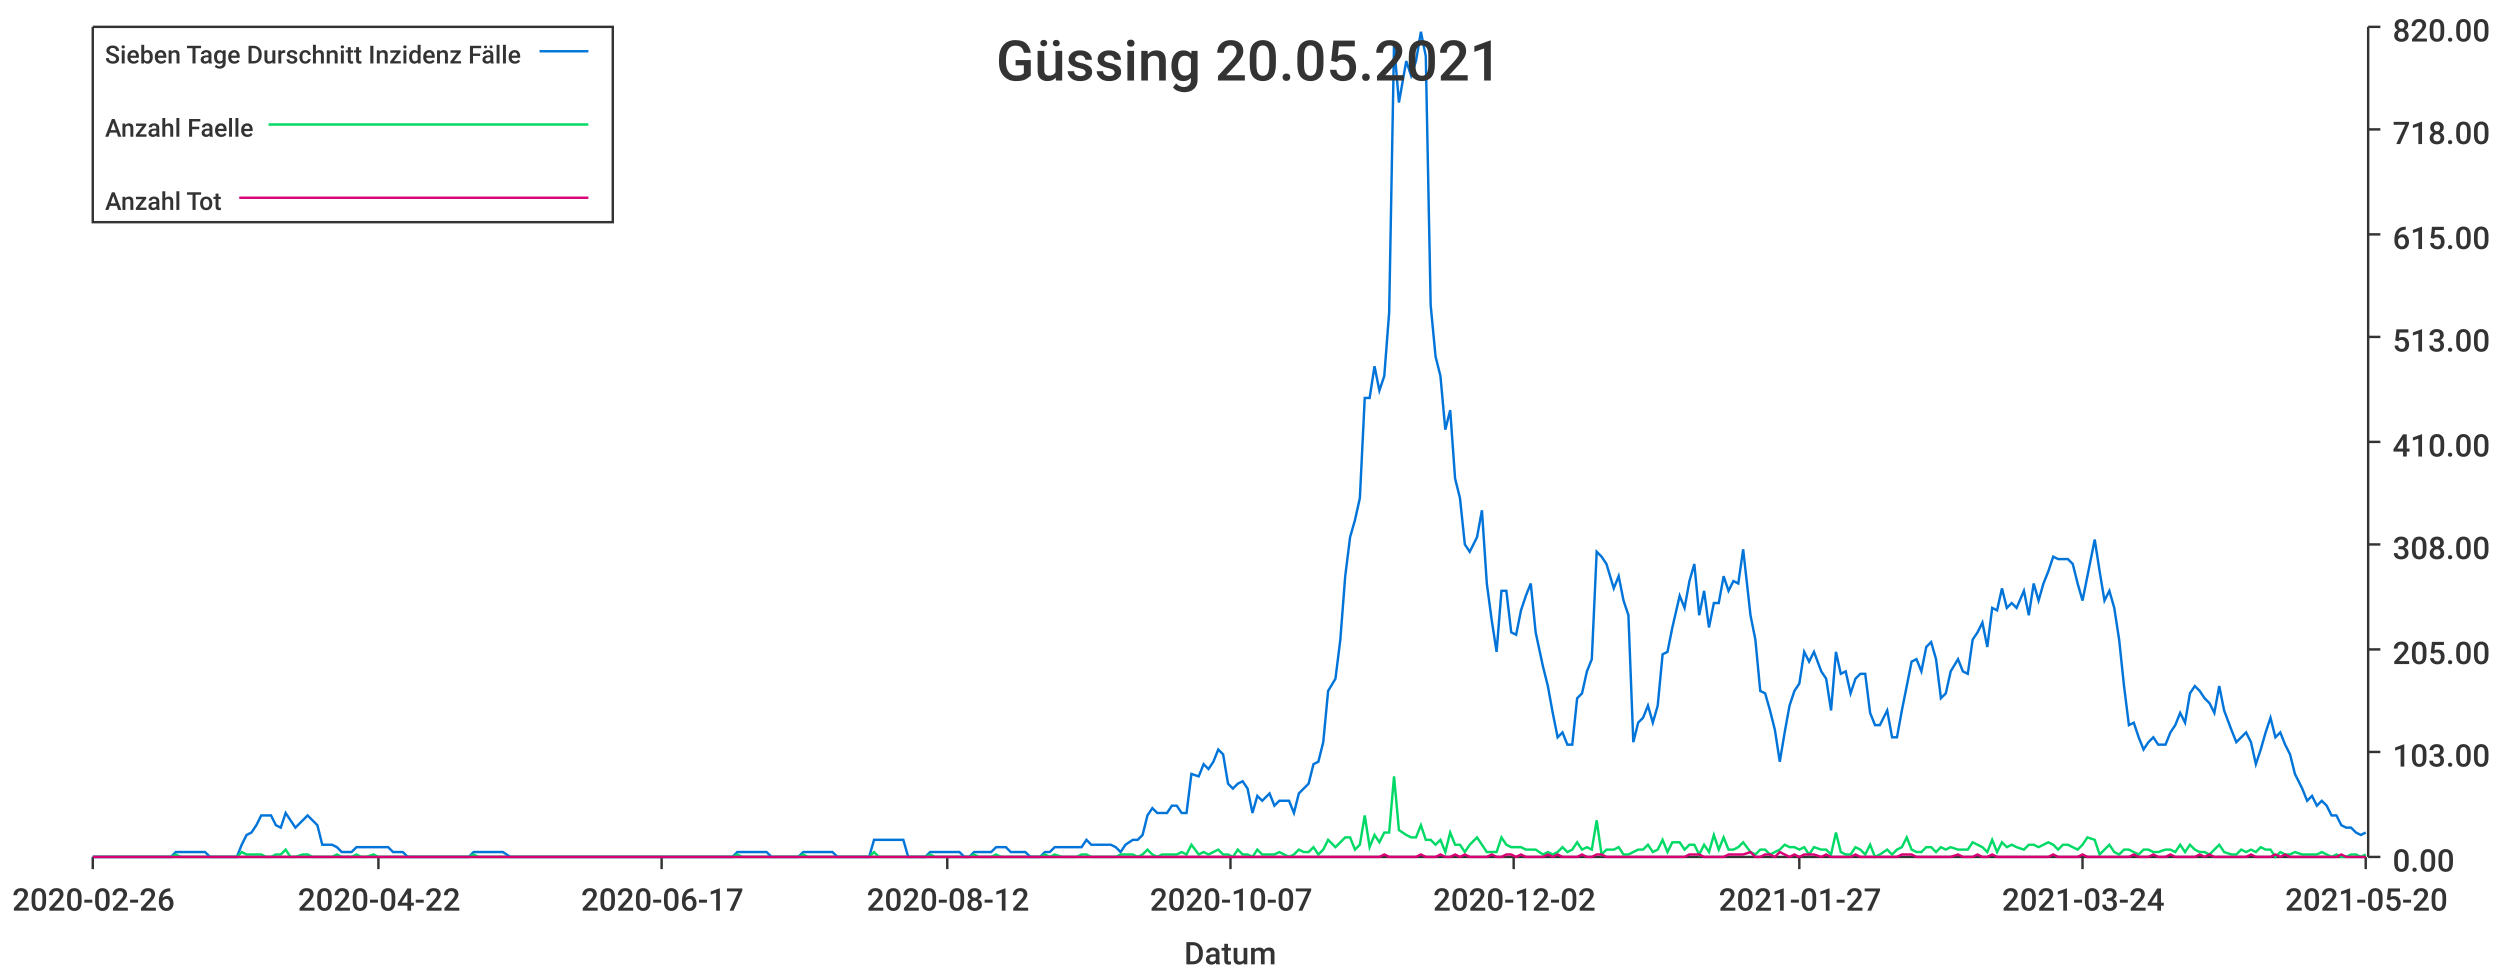
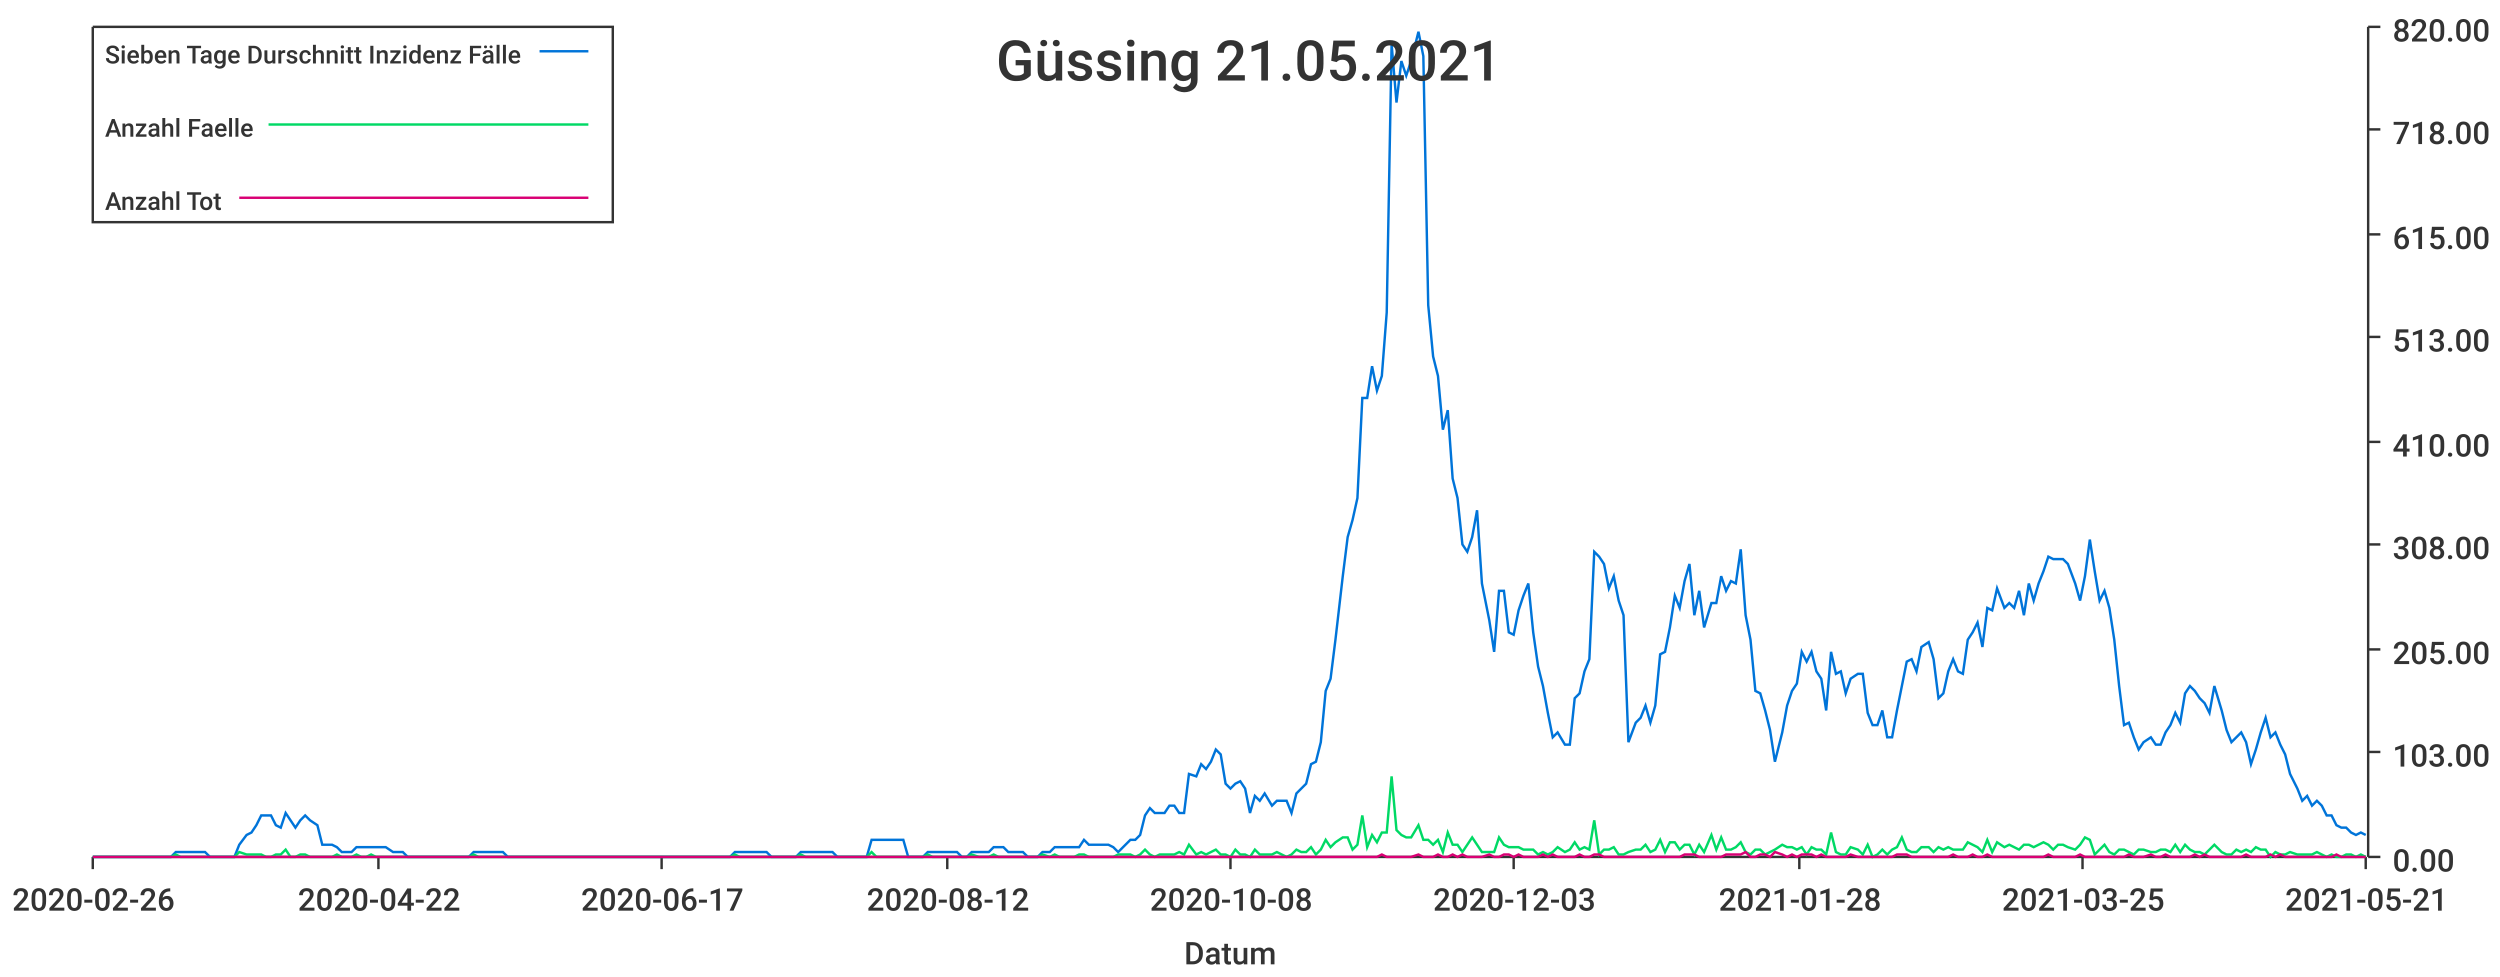
<svg xmlns="http://www.w3.org/2000/svg" width="1024" height="400">\n<path d="M 0 0 L 1024 0 L 1024 400 L 0 400 L 0 0" style="stroke-width:0;stroke:rgba(255,255,255,1.0);fill:rgba(255,255,255,1.0)" />
  <path d="M 38 11 L 969 11 L 969 351 L 38 351 L 38 11" style="stroke-width:0;stroke:rgba(255,255,255,1.0);fill:rgba(255,255,255,1.0)" />
  <path d="M 38 351 L 969 351" style="stroke-width:1;stroke:rgba(51,51,51,1.0);fill:none" />
  <path d="M 38 351 L 38 356" style="stroke-width:1;stroke:rgba(51,51,51,1.0);fill:none" />
  <text x="5" y="373" style="stroke-width:0;stroke:none;fill:rgba(51,51,51,1.0);font-size:12.8px;font-family:'Roboto Medium',sans-serif">2020-02-26</text>
  <path d="M 155 351 L 155 356" style="stroke-width:1;stroke:rgba(51,51,51,1.0);fill:none" />
  <text x="122" y="373" style="stroke-width:0;stroke:none;fill:rgba(51,51,51,1.0);font-size:12.8px;font-family:'Roboto Medium',sans-serif">2020-04-22</text>
  <path d="M 271 351 L 271 356" style="stroke-width:1;stroke:rgba(51,51,51,1.0);fill:none" />
  <text x="238" y="373" style="stroke-width:0;stroke:none;fill:rgba(51,51,51,1.0);font-size:12.8px;font-family:'Roboto Medium',sans-serif">2020-06-17</text>
  <path d="M 388 351 L 388 356" style="stroke-width:1;stroke:rgba(51,51,51,1.0);fill:none" />
  <text x="355" y="373" style="stroke-width:0;stroke:none;fill:rgba(51,51,51,1.0);font-size:12.8px;font-family:'Roboto Medium',sans-serif">2020-08-12</text>
  <path d="M 504 351 L 504 356" style="stroke-width:1;stroke:rgba(51,51,51,1.0);fill:none" />
-   <text x="471" y="373" style="stroke-width:0;stroke:none;fill:rgba(51,51,51,1.0);font-size:12.8px;font-family:'Roboto Medium',sans-serif">2020-10-07</text>
+   <text x="471" y="373" style="stroke-width:0;stroke:none;fill:rgba(51,51,51,1.0);font-size:12.8px;font-family:'Roboto Medium',sans-serif">2020-10-08</text>
  <path d="M 620 351 L 620 356" style="stroke-width:1;stroke:rgba(51,51,51,1.0);fill:none" />
-   <text x="587" y="373" style="stroke-width:0;stroke:none;fill:rgba(51,51,51,1.0);font-size:12.8px;font-family:'Roboto Medium',sans-serif">2020-12-02</text>
+   <text x="587" y="373" style="stroke-width:0;stroke:none;fill:rgba(51,51,51,1.0);font-size:12.8px;font-family:'Roboto Medium',sans-serif">2020-12-03</text>
  <path d="M 737 351 L 737 356" style="stroke-width:1;stroke:rgba(51,51,51,1.0);fill:none" />
-   <text x="704" y="373" style="stroke-width:0;stroke:none;fill:rgba(51,51,51,1.0);font-size:12.8px;font-family:'Roboto Medium',sans-serif">2021-01-27</text>
+   <text x="704" y="373" style="stroke-width:0;stroke:none;fill:rgba(51,51,51,1.0);font-size:12.8px;font-family:'Roboto Medium',sans-serif">2021-01-28</text>
  <path d="M 853 351 L 853 356" style="stroke-width:1;stroke:rgba(51,51,51,1.0);fill:none" />
-   <text x="820" y="373" style="stroke-width:0;stroke:none;fill:rgba(51,51,51,1.0);font-size:12.8px;font-family:'Roboto Medium',sans-serif">2021-03-24</text>
+   <text x="820" y="373" style="stroke-width:0;stroke:none;fill:rgba(51,51,51,1.0);font-size:12.8px;font-family:'Roboto Medium',sans-serif">2021-03-25</text>
  <path d="M 969 351 L 969 356" style="stroke-width:1;stroke:rgba(51,51,51,1.0);fill:none" />
-   <text x="936" y="373" style="stroke-width:0;stroke:none;fill:rgba(51,51,51,1.0);font-size:12.8px;font-family:'Roboto Medium',sans-serif">2021-05-20</text>
+   <text x="936" y="373" style="stroke-width:0;stroke:none;fill:rgba(51,51,51,1.0);font-size:12.8px;font-family:'Roboto Medium',sans-serif">2021-05-21</text>
  <text x="485" y="395" style="stroke-width:0;stroke:none;fill:rgba(51,51,51,1.0);font-size:12.8px;font-family:'Roboto Medium',sans-serif">Datum</text>
  <path d="M 970 351 L 970 11" style="stroke-width:1;stroke:rgba(51,51,51,1.0);fill:none" />
  <path d="M 970 351 L 975 351" style="stroke-width:1;stroke:rgba(51,51,51,1.0);fill:none" />
  <text x="980" y="357" style="stroke-width:0;stroke:none;fill:rgba(51,51,51,1.0);font-size:12.8px;font-family:'Roboto Medium',sans-serif">0.00</text>
  <path d="M 970 308 L 975 308" style="stroke-width:1;stroke:rgba(51,51,51,1.0);fill:none" />
  <text x="980" y="314" style="stroke-width:0;stroke:none;fill:rgba(51,51,51,1.0);font-size:12.8px;font-family:'Roboto Medium',sans-serif">103.00</text>
  <path d="M 970 266 L 975 266" style="stroke-width:1;stroke:rgba(51,51,51,1.0);fill:none" />
  <text x="980" y="272" style="stroke-width:0;stroke:none;fill:rgba(51,51,51,1.0);font-size:12.8px;font-family:'Roboto Medium',sans-serif">205.00</text>
  <path d="M 970 223 L 975 223" style="stroke-width:1;stroke:rgba(51,51,51,1.0);fill:none" />
  <text x="980" y="229" style="stroke-width:0;stroke:none;fill:rgba(51,51,51,1.0);font-size:12.8px;font-family:'Roboto Medium',sans-serif">308.00</text>
  <path d="M 970 181 L 975 181" style="stroke-width:1;stroke:rgba(51,51,51,1.0);fill:none" />
  <text x="980" y="187" style="stroke-width:0;stroke:none;fill:rgba(51,51,51,1.0);font-size:12.8px;font-family:'Roboto Medium',sans-serif">410.00</text>
  <path d="M 970 138 L 975 138" style="stroke-width:1;stroke:rgba(51,51,51,1.0);fill:none" />
  <text x="980" y="144" style="stroke-width:0;stroke:none;fill:rgba(51,51,51,1.0);font-size:12.8px;font-family:'Roboto Medium',sans-serif">513.00</text>
  <path d="M 970 96 L 975 96" style="stroke-width:1;stroke:rgba(51,51,51,1.0);fill:none" />
  <text x="980" y="102" style="stroke-width:0;stroke:none;fill:rgba(51,51,51,1.0);font-size:12.8px;font-family:'Roboto Medium',sans-serif">615.00</text>
  <path d="M 970 53 L 975 53" style="stroke-width:1;stroke:rgba(51,51,51,1.0);fill:none" />
  <text x="980" y="59" style="stroke-width:0;stroke:none;fill:rgba(51,51,51,1.0);font-size:12.8px;font-family:'Roboto Medium',sans-serif">718.00</text>
  <path d="M 970 11 L 975 11" style="stroke-width:1;stroke:rgba(51,51,51,1.0);fill:none" />
  <text x="980" y="17" style="stroke-width:0;stroke:none;fill:rgba(51,51,51,1.0);font-size:12.8px;font-family:'Roboto Medium',sans-serif">820.00</text>
-   <path d="M 38 351 L 41 351 L 43 351 L 45 351 L 47 351 L 49 351 L 51 351 L 53 351 L 55 351 L 57 351 L 59 351 L 61 351 L 63 351 L 65 351 L 68 351 L 70 351 L 72 349 L 74 349 L 76 349 L 78 349 L 80 349 L 82 349 L 84 349 L 86 351 L 88 351 L 90 351 L 92 351 L 94 351 L 97 351 L 99 346 L 101 342 L 103 341 L 105 338 L 107 334 L 109 334 L 111 334 L 113 338 L 115 339 L 117 333 L 119 336 L 121 339 L 124 336 L 126 334 L 128 336 L 130 338 L 132 346 L 134 346 L 136 346 L 138 347 L 140 349 L 142 349 L 144 349 L 146 347 L 148 347 L 150 347 L 153 347 L 155 347 L 157 347 L 159 347 L 161 349 L 163 349 L 165 349 L 167 351 L 169 351 L 171 351 L 173 351 L 175 351 L 177 351 L 179 351 L 182 351 L 184 351 L 186 351 L 188 351 L 190 351 L 192 351 L 194 349 L 196 349 L 198 349 L 200 349 L 202 349 L 204 349 L 206 349 L 209 351 L 211 351 L 213 351 L 215 351 L 217 351 L 219 351 L 221 351 L 223 351 L 225 351 L 227 351 L 229 351 L 231 351 L 233 351 L 235 351 L 238 351 L 240 351 L 242 351 L 244 351 L 246 351 L 248 351 L 250 351 L 252 351 L 254 351 L 256 351 L 258 351 L 260 351 L 262 351 L 265 351 L 267 351 L 269 351 L 271 351 L 273 351 L 275 351 L 277 351 L 279 351 L 281 351 L 283 351 L 285 351 L 287 351 L 289 351 L 291 351 L 294 351 L 296 351 L 298 351 L 300 351 L 302 349 L 304 349 L 306 349 L 308 349 L 310 349 L 312 349 L 314 349 L 316 351 L 318 351 L 320 351 L 323 351 L 325 351 L 327 351 L 329 349 L 331 349 L 333 349 L 335 349 L 337 349 L 339 349 L 341 349 L 343 351 L 345 351 L 347 351 L 350 351 L 352 351 L 354 351 L 356 351 L 358 344 L 360 344 L 362 344 L 364 344 L 366 344 L 368 344 L 370 344 L 372 351 L 374 351 L 376 351 L 379 351 L 381 349 L 383 349 L 385 349 L 387 349 L 389 349 L 391 349 L 393 349 L 395 351 L 397 351 L 399 349 L 401 349 L 403 349 L 406 349 L 408 347 L 410 347 L 412 347 L 414 349 L 416 349 L 418 349 L 420 349 L 422 351 L 424 351 L 426 351 L 428 349 L 430 349 L 432 347 L 435 347 L 437 347 L 439 347 L 441 347 L 443 347 L 445 344 L 447 346 L 449 346 L 451 346 L 453 346 L 455 346 L 457 347 L 459 349 L 461 346 L 464 344 L 466 344 L 468 342 L 470 334 L 472 331 L 474 333 L 476 333 L 478 333 L 480 330 L 482 330 L 484 333 L 486 333 L 488 317 L 491 318 L 493 313 L 495 315 L 497 312 L 499 307 L 501 309 L 503 321 L 505 323 L 507 321 L 509 320 L 511 323 L 513 333 L 515 326 L 517 328 L 520 325 L 522 330 L 524 328 L 526 328 L 528 328 L 530 333 L 532 325 L 534 323 L 536 321 L 538 313 L 540 312 L 542 304 L 544 283 L 547 278 L 549 262 L 551 236 L 553 220 L 555 213 L 557 204 L 559 163 L 561 163 L 563 150 L 565 160 L 567 154 L 569 128 L 571 18 L 573 42 L 576 25 L 578 31 L 580 25 L 582 13 L 584 23 L 586 125 L 588 146 L 590 154 L 592 176 L 594 168 L 596 196 L 598 204 L 600 223 L 602 226 L 605 220 L 607 209 L 609 239 L 611 254 L 613 267 L 615 242 L 617 242 L 619 259 L 621 260 L 623 250 L 625 244 L 627 239 L 629 259 L 632 273 L 634 281 L 636 292 L 638 302 L 640 300 L 642 305 L 644 305 L 646 286 L 648 284 L 650 275 L 652 270 L 654 226 L 656 228 L 658 231 L 661 241 L 663 236 L 665 246 L 667 252 L 669 304 L 671 296 L 673 294 L 675 289 L 677 296 L 679 289 L 681 268 L 683 267 L 685 257 L 688 244 L 690 249 L 692 238 L 694 231 L 696 252 L 698 242 L 700 257 L 702 247 L 704 247 L 706 236 L 708 242 L 710 238 L 712 239 L 714 225 L 717 252 L 719 262 L 721 283 L 723 284 L 725 291 L 727 299 L 729 312 L 731 300 L 733 289 L 735 283 L 737 280 L 739 267 L 741 271 L 743 267 L 746 275 L 748 278 L 750 291 L 752 267 L 754 276 L 756 275 L 758 284 L 760 278 L 762 276 L 764 276 L 766 292 L 768 297 L 770 297 L 773 291 L 775 302 L 777 302 L 779 291 L 781 281 L 783 271 L 785 270 L 787 275 L 789 265 L 791 263 L 793 270 L 795 286 L 797 284 L 799 275 L 802 270 L 804 275 L 806 276 L 808 262 L 810 259 L 812 255 L 814 265 L 816 249 L 818 250 L 820 241 L 822 249 L 824 247 L 826 249 L 829 242 L 831 252 L 833 239 L 835 246 L 837 239 L 839 234 L 841 228 L 843 229 L 845 229 L 847 229 L 849 231 L 851 239 L 853 246 L 855 236 L 858 221 L 860 234 L 862 246 L 864 242 L 866 249 L 868 262 L 870 281 L 872 297 L 874 296 L 876 302 L 878 307 L 880 304 L 882 302 L 884 305 L 887 305 L 889 300 L 891 297 L 893 292 L 895 296 L 897 284 L 899 281 L 901 283 L 903 286 L 905 288 L 907 292 L 909 281 L 911 291 L 914 299 L 916 304 L 918 302 L 920 300 L 922 304 L 924 313 L 926 307 L 928 300 L 930 294 L 932 302 L 934 300 L 936 305 L 938 309 L 940 317 L 943 323 L 945 328 L 947 326 L 949 330 L 951 328 L 953 330 L 955 334 L 957 334 L 959 338 L 961 339 L 963 339 L 965 341 L 967 342 L 969 341" style="stroke-width:1;stroke:rgba(0,116,217,1.0);fill:none" />
-   <path d="M 38 351 L 41 351 L 43 351 L 45 351 L 47 351 L 49 351 L 51 351 L 53 351 L 55 351 L 57 351 L 59 351 L 61 351 L 63 351 L 65 351 L 68 351 L 70 351 L 72 350 L 74 351 L 76 351 L 78 351 L 80 351 L 82 351 L 84 351 L 86 351 L 88 351 L 90 351 L 92 351 L 94 351 L 97 351 L 99 349 L 101 350 L 103 350 L 105 350 L 107 350 L 109 351 L 111 351 L 113 350 L 115 350 L 117 348 L 119 351 L 121 351 L 124 350 L 126 350 L 128 351 L 130 351 L 132 351 L 134 351 L 136 351 L 138 350 L 140 351 L 142 351 L 144 351 L 146 350 L 148 351 L 150 351 L 153 350 L 155 351 L 157 351 L 159 351 L 161 351 L 163 351 L 165 351 L 167 351 L 169 351 L 171 351 L 173 351 L 175 351 L 177 351 L 179 351 L 182 351 L 184 351 L 186 351 L 188 351 L 190 351 L 192 351 L 194 350 L 196 351 L 198 351 L 200 351 L 202 351 L 204 351 L 206 351 L 209 351 L 211 351 L 213 351 L 215 351 L 217 351 L 219 351 L 221 351 L 223 351 L 225 351 L 227 351 L 229 351 L 231 351 L 233 351 L 235 351 L 238 351 L 240 351 L 242 351 L 244 351 L 246 351 L 248 351 L 250 351 L 252 351 L 254 351 L 256 351 L 258 351 L 260 351 L 262 351 L 265 351 L 267 351 L 269 351 L 271 351 L 273 351 L 275 351 L 277 351 L 279 351 L 281 351 L 283 351 L 285 351 L 287 351 L 289 351 L 291 351 L 294 351 L 296 351 L 298 351 L 300 351 L 302 350 L 304 351 L 306 351 L 308 351 L 310 351 L 312 351 L 314 351 L 316 351 L 318 351 L 320 351 L 323 351 L 325 351 L 327 351 L 329 350 L 331 351 L 333 351 L 335 351 L 337 351 L 339 351 L 341 351 L 343 351 L 345 351 L 347 351 L 350 351 L 352 351 L 354 351 L 356 351 L 358 349 L 360 351 L 362 351 L 364 351 L 366 351 L 368 351 L 370 351 L 372 351 L 374 351 L 376 351 L 379 351 L 381 350 L 383 351 L 385 351 L 387 351 L 389 351 L 391 351 L 393 351 L 395 351 L 397 351 L 399 350 L 401 351 L 403 351 L 406 351 L 408 350 L 410 351 L 412 351 L 414 351 L 416 351 L 418 351 L 420 351 L 422 351 L 424 351 L 426 351 L 428 350 L 430 351 L 432 350 L 435 351 L 437 351 L 439 351 L 441 351 L 443 350 L 445 350 L 447 351 L 449 351 L 451 351 L 453 351 L 455 351 L 457 351 L 459 350 L 461 350 L 464 350 L 466 351 L 468 350 L 470 348 L 472 350 L 474 351 L 476 350 L 478 350 L 480 350 L 482 350 L 484 349 L 486 350 L 488 346 L 491 350 L 493 349 L 495 350 L 497 349 L 499 348 L 501 350 L 503 350 L 505 351 L 507 348 L 509 350 L 511 350 L 513 351 L 515 348 L 517 350 L 520 350 L 522 350 L 524 349 L 526 350 L 528 351 L 530 350 L 532 348 L 534 349 L 536 349 L 538 347 L 540 350 L 542 348 L 544 344 L 547 347 L 549 345 L 551 343 L 553 343 L 555 348 L 557 346 L 559 334 L 561 347 L 563 342 L 565 345 L 567 341 L 569 341 L 571 318 L 573 340 L 576 342 L 578 343 L 580 343 L 582 338 L 584 344 L 586 344 L 588 346 L 590 344 L 592 349 L 594 341 L 596 346 L 598 346 L 600 349 L 602 346 L 605 343 L 607 346 L 609 349 L 611 349 L 613 349 L 615 343 L 617 346 L 619 347 L 621 347 L 623 347 L 625 348 L 627 348 L 629 348 L 632 350 L 634 349 L 636 350 L 638 349 L 640 347 L 642 349 L 644 348 L 646 345 L 648 348 L 650 347 L 652 348 L 654 336 L 656 350 L 658 348 L 661 348 L 663 347 L 665 350 L 667 350 L 669 349 L 671 348 L 673 348 L 675 346 L 677 349 L 679 348 L 681 344 L 683 349 L 685 345 L 688 345 L 690 348 L 692 346 L 694 346 L 696 350 L 698 346 L 700 349 L 702 342 L 704 348 L 706 343 L 708 348 L 710 348 L 712 347 L 714 345 L 717 349 L 719 350 L 721 348 L 723 348 L 725 350 L 727 349 L 729 348 L 731 346 L 733 347 L 735 347 L 737 348 L 739 347 L 741 350 L 743 347 L 746 348 L 748 348 L 750 350 L 752 341 L 754 349 L 756 350 L 758 350 L 760 347 L 762 348 L 764 350 L 766 346 L 768 351 L 770 350 L 773 348 L 775 350 L 777 348 L 779 347 L 781 343 L 783 348 L 785 349 L 787 349 L 789 347 L 791 347 L 793 349 L 795 347 L 797 348 L 799 347 L 802 348 L 804 348 L 806 348 L 808 345 L 810 346 L 812 347 L 814 349 L 816 344 L 818 349 L 820 345 L 822 347 L 824 346 L 826 347 L 829 348 L 831 346 L 833 346 L 835 347 L 837 346 L 839 345 L 841 346 L 843 348 L 845 346 L 847 346 L 849 347 L 851 348 L 853 346 L 855 343 L 858 344 L 860 350 L 862 348 L 864 346 L 866 349 L 868 350 L 870 348 L 872 348 L 874 349 L 876 350 L 878 348 L 880 348 L 882 349 L 884 349 L 887 348 L 889 348 L 891 349 L 893 346 L 895 349 L 897 346 L 899 348 L 901 349 L 903 349 L 905 350 L 907 348 L 909 346 L 911 349 L 914 350 L 916 350 L 918 348 L 920 349 L 922 348 L 924 349 L 926 347 L 928 348 L 930 348 L 932 351 L 934 349 L 936 350 L 938 350 L 940 349 L 943 350 L 945 350 L 947 350 L 949 350 L 951 349 L 953 350 L 955 351 L 957 350 L 959 351 L 961 351 L 963 350 L 965 350 L 967 351 L 969 350" style="stroke-width:1;stroke:rgba(0,217,101,1.0);fill:none" />
-   <path d="M 38 351 L 41 351 L 43 351 L 45 351 L 47 351 L 49 351 L 51 351 L 53 351 L 55 351 L 57 351 L 59 351 L 61 351 L 63 351 L 65 351 L 68 351 L 70 351 L 72 351 L 74 351 L 76 351 L 78 351 L 80 351 L 82 351 L 84 351 L 86 351 L 88 351 L 90 351 L 92 351 L 94 351 L 97 351 L 99 351 L 101 351 L 103 351 L 105 351 L 107 351 L 109 351 L 111 351 L 113 351 L 115 351 L 117 351 L 119 351 L 121 351 L 124 351 L 126 351 L 128 351 L 130 351 L 132 351 L 134 351 L 136 351 L 138 351 L 140 351 L 142 351 L 144 351 L 146 351 L 148 351 L 150 351 L 153 351 L 155 351 L 157 351 L 159 351 L 161 351 L 163 351 L 165 351 L 167 351 L 169 351 L 171 351 L 173 351 L 175 351 L 177 351 L 179 351 L 182 351 L 184 351 L 186 351 L 188 351 L 190 351 L 192 351 L 194 351 L 196 351 L 198 351 L 200 351 L 202 351 L 204 351 L 206 351 L 209 351 L 211 351 L 213 351 L 215 351 L 217 351 L 219 351 L 221 351 L 223 351 L 225 351 L 227 351 L 229 351 L 231 351 L 233 351 L 235 351 L 238 351 L 240 351 L 242 351 L 244 351 L 246 351 L 248 351 L 250 351 L 252 351 L 254 351 L 256 351 L 258 351 L 260 351 L 262 351 L 265 351 L 267 351 L 269 351 L 271 351 L 273 351 L 275 351 L 277 351 L 279 351 L 281 351 L 283 351 L 285 351 L 287 351 L 289 351 L 291 351 L 294 351 L 296 351 L 298 351 L 300 351 L 302 351 L 304 351 L 306 351 L 308 351 L 310 351 L 312 351 L 314 351 L 316 351 L 318 351 L 320 351 L 323 351 L 325 351 L 327 351 L 329 351 L 331 351 L 333 351 L 335 351 L 337 351 L 339 351 L 341 351 L 343 351 L 345 351 L 347 351 L 350 351 L 352 351 L 354 351 L 356 351 L 358 351 L 360 351 L 362 351 L 364 351 L 366 351 L 368 351 L 370 351 L 372 351 L 374 351 L 376 351 L 379 351 L 381 351 L 383 351 L 385 351 L 387 351 L 389 351 L 391 351 L 393 351 L 395 351 L 397 351 L 399 351 L 401 351 L 403 351 L 406 351 L 408 351 L 410 351 L 412 351 L 414 351 L 416 351 L 418 351 L 420 351 L 422 351 L 424 351 L 426 351 L 428 351 L 430 351 L 432 351 L 435 351 L 437 351 L 439 351 L 441 351 L 443 351 L 445 351 L 447 351 L 449 351 L 451 351 L 453 351 L 455 351 L 457 351 L 459 351 L 461 351 L 464 351 L 466 351 L 468 351 L 470 351 L 472 351 L 474 351 L 476 351 L 478 351 L 480 351 L 482 351 L 484 351 L 486 351 L 488 351 L 491 351 L 493 351 L 495 351 L 497 351 L 499 351 L 501 351 L 503 351 L 505 351 L 507 351 L 509 351 L 511 351 L 513 351 L 515 351 L 517 351 L 520 351 L 522 351 L 524 351 L 526 351 L 528 351 L 530 351 L 532 351 L 534 351 L 536 351 L 538 351 L 540 351 L 542 351 L 544 351 L 547 351 L 549 351 L 551 351 L 553 351 L 555 351 L 557 351 L 559 351 L 561 351 L 563 351 L 565 351 L 567 350 L 569 351 L 571 351 L 573 351 L 576 351 L 578 351 L 580 351 L 582 350 L 584 351 L 586 351 L 588 351 L 590 350 L 592 351 L 594 351 L 596 350 L 598 351 L 600 350 L 602 351 L 605 351 L 607 351 L 609 351 L 611 350 L 613 351 L 615 351 L 617 350 L 619 350 L 621 351 L 623 350 L 625 351 L 627 351 L 629 351 L 632 351 L 634 350 L 636 351 L 638 350 L 640 351 L 642 351 L 644 351 L 646 351 L 648 350 L 650 351 L 652 351 L 654 350 L 656 350 L 658 351 L 661 351 L 663 351 L 665 351 L 667 351 L 669 351 L 671 351 L 673 351 L 675 351 L 677 351 L 679 351 L 681 351 L 683 351 L 685 351 L 688 351 L 690 351 L 692 350 L 694 350 L 696 350 L 698 351 L 700 351 L 702 351 L 704 351 L 706 351 L 708 350 L 710 350 L 712 350 L 714 350 L 717 349 L 719 351 L 721 351 L 723 350 L 725 350 L 727 351 L 729 349 L 731 350 L 733 351 L 735 350 L 737 351 L 739 350 L 741 350 L 743 350 L 746 351 L 748 350 L 750 351 L 752 351 L 754 351 L 756 351 L 758 351 L 760 350 L 762 351 L 764 351 L 766 351 L 768 351 L 770 351 L 773 351 L 775 351 L 777 351 L 779 350 L 781 350 L 783 350 L 785 351 L 787 351 L 789 351 L 791 351 L 793 351 L 795 351 L 797 351 L 799 351 L 802 350 L 804 351 L 806 351 L 808 351 L 810 350 L 812 351 L 814 351 L 816 350 L 818 351 L 820 351 L 822 351 L 824 351 L 826 351 L 829 351 L 831 351 L 833 351 L 835 351 L 837 351 L 839 351 L 841 350 L 843 351 L 845 351 L 847 351 L 849 351 L 851 351 L 853 350 L 855 351 L 858 351 L 860 351 L 862 351 L 864 351 L 866 351 L 868 351 L 870 351 L 872 351 L 874 350 L 876 351 L 878 351 L 880 351 L 882 350 L 884 351 L 887 351 L 889 350 L 891 351 L 893 351 L 895 351 L 897 351 L 899 351 L 901 350 L 903 351 L 905 350 L 907 351 L 909 351 L 911 351 L 914 351 L 916 351 L 918 351 L 920 351 L 922 350 L 924 351 L 926 351 L 928 351 L 930 351 L 932 350 L 934 351 L 936 350 L 938 351 L 940 351 L 943 351 L 945 351 L 947 351 L 949 351 L 951 351 L 953 351 L 955 351 L 957 351 L 959 350 L 961 351 L 963 351 L 965 351 L 967 351 L 969 351" style="stroke-width:1;stroke:rgba(217,0,116,1.0);fill:none" />
-   <text x="408" y="33" style="stroke-width:0;stroke:none;fill:rgba(51,51,51,1.0);font-size:23.0px;font-family:'Roboto Medium',sans-serif">Güssing 20.05.2021</text>
+   <path d="M 38 351 L 41 351 L 43 351 L 45 351 L 47 351 L 49 351 L 51 351 L 53 351 L 55 351 L 57 351 L 59 351 L 61 351 L 63 351 L 65 351 L 67 351 L 70 351 L 72 349 L 74 349 L 76 349 L 78 349 L 80 349 L 82 349 L 84 349 L 86 351 L 88 351 L 90 351 L 92 351 L 94 351 L 96 351 L 98 346 L 101 342 L 103 341 L 105 338 L 107 334 L 109 334 L 111 334 L 113 338 L 115 339 L 117 333 L 119 336 L 121 339 L 123 336 L 125 334 L 127 336 L 130 338 L 132 346 L 134 346 L 136 346 L 138 347 L 140 349 L 142 349 L 144 349 L 146 347 L 148 347 L 150 347 L 152 347 L 154 347 L 156 347 L 158 347 L 161 349 L 163 349 L 165 349 L 167 351 L 169 351 L 171 351 L 173 351 L 175 351 L 177 351 L 179 351 L 181 351 L 183 351 L 185 351 L 187 351 L 190 351 L 192 351 L 194 349 L 196 349 L 198 349 L 200 349 L 202 349 L 204 349 L 206 349 L 208 351 L 210 351 L 212 351 L 214 351 L 216 351 L 218 351 L 221 351 L 223 351 L 225 351 L 227 351 L 229 351 L 231 351 L 233 351 L 235 351 L 237 351 L 239 351 L 241 351 L 243 351 L 245 351 L 247 351 L 250 351 L 252 351 L 254 351 L 256 351 L 258 351 L 260 351 L 262 351 L 264 351 L 266 351 L 268 351 L 270 351 L 272 351 L 274 351 L 276 351 L 278 351 L 281 351 L 283 351 L 285 351 L 287 351 L 289 351 L 291 351 L 293 351 L 295 351 L 297 351 L 299 351 L 301 349 L 303 349 L 305 349 L 307 349 L 310 349 L 312 349 L 314 349 L 316 351 L 318 351 L 320 351 L 322 351 L 324 351 L 326 351 L 328 349 L 330 349 L 332 349 L 334 349 L 336 349 L 338 349 L 341 349 L 343 351 L 345 351 L 347 351 L 349 351 L 351 351 L 353 351 L 355 351 L 357 344 L 359 344 L 361 344 L 363 344 L 365 344 L 367 344 L 370 344 L 372 351 L 374 351 L 376 351 L 378 351 L 380 349 L 382 349 L 384 349 L 386 349 L 388 349 L 390 349 L 392 349 L 394 351 L 396 351 L 398 349 L 401 349 L 403 349 L 405 349 L 407 347 L 409 347 L 411 347 L 413 349 L 415 349 L 417 349 L 419 349 L 421 351 L 423 351 L 425 351 L 427 349 L 430 349 L 432 347 L 434 347 L 436 347 L 438 347 L 440 347 L 442 347 L 444 344 L 446 346 L 448 346 L 450 346 L 452 346 L 454 346 L 456 347 L 458 349 L 461 346 L 463 344 L 465 344 L 467 342 L 469 334 L 471 331 L 473 333 L 475 333 L 477 333 L 479 330 L 481 330 L 483 333 L 485 333 L 487 317 L 490 318 L 492 313 L 494 315 L 496 312 L 498 307 L 500 309 L 502 321 L 504 323 L 506 321 L 508 320 L 510 323 L 512 333 L 514 326 L 516 328 L 518 325 L 521 330 L 523 328 L 525 328 L 527 328 L 529 333 L 531 325 L 533 323 L 535 321 L 537 313 L 539 312 L 541 304 L 543 283 L 545 278 L 547 262 L 550 236 L 552 220 L 554 213 L 556 204 L 558 163 L 560 163 L 562 150 L 564 160 L 566 154 L 568 128 L 570 18 L 572 42 L 574 25 L 576 31 L 578 25 L 581 13 L 583 23 L 585 125 L 587 146 L 589 154 L 591 176 L 593 168 L 595 196 L 597 204 L 599 223 L 601 226 L 603 220 L 605 209 L 607 239 L 610 254 L 612 267 L 614 242 L 616 242 L 618 259 L 620 260 L 622 250 L 624 244 L 626 239 L 628 259 L 630 273 L 632 281 L 634 292 L 636 302 L 638 300 L 641 305 L 643 305 L 645 286 L 647 284 L 649 275 L 651 270 L 653 226 L 655 228 L 657 231 L 659 241 L 661 236 L 663 246 L 665 252 L 667 304 L 670 296 L 672 294 L 674 289 L 676 296 L 678 289 L 680 268 L 682 267 L 684 257 L 686 244 L 688 249 L 690 238 L 692 231 L 694 252 L 696 242 L 698 257 L 701 247 L 703 247 L 705 236 L 707 242 L 709 238 L 711 239 L 713 225 L 715 252 L 717 262 L 719 283 L 721 284 L 723 291 L 725 299 L 727 312 L 730 300 L 732 289 L 734 283 L 736 280 L 738 267 L 740 271 L 742 267 L 744 275 L 746 278 L 748 291 L 750 267 L 752 276 L 754 275 L 756 284 L 758 278 L 761 276 L 763 276 L 765 292 L 767 297 L 769 297 L 771 291 L 773 302 L 775 302 L 777 291 L 779 281 L 781 271 L 783 270 L 785 275 L 787 265 L 790 263 L 792 270 L 794 286 L 796 284 L 798 275 L 800 270 L 802 275 L 804 276 L 806 262 L 808 259 L 810 255 L 812 265 L 814 249 L 816 250 L 818 241 L 821 249 L 823 247 L 825 249 L 827 242 L 829 252 L 831 239 L 833 246 L 835 239 L 837 234 L 839 228 L 841 229 L 843 229 L 845 229 L 847 231 L 850 239 L 852 246 L 854 236 L 856 221 L 858 234 L 860 246 L 862 242 L 864 249 L 866 262 L 868 281 L 870 297 L 872 296 L 874 302 L 876 307 L 878 304 L 881 302 L 883 305 L 885 305 L 887 300 L 889 297 L 891 292 L 893 296 L 895 284 L 897 281 L 899 283 L 901 286 L 903 288 L 905 292 L 907 281 L 910 291 L 912 299 L 914 304 L 916 302 L 918 300 L 920 304 L 922 313 L 924 307 L 926 300 L 928 294 L 930 302 L 932 300 L 934 305 L 936 309 L 938 317 L 941 323 L 943 328 L 945 326 L 947 330 L 949 328 L 951 330 L 953 334 L 955 334 L 957 338 L 959 339 L 961 339 L 963 341 L 965 342 L 967 341 L 969 342" style="stroke-width:1;stroke:rgba(0,116,217,1.0);fill:none" />
+   <path d="M 38 351 L 41 351 L 43 351 L 45 351 L 47 351 L 49 351 L 51 351 L 53 351 L 55 351 L 57 351 L 59 351 L 61 351 L 63 351 L 65 351 L 67 351 L 70 351 L 72 350 L 74 351 L 76 351 L 78 351 L 80 351 L 82 351 L 84 351 L 86 351 L 88 351 L 90 351 L 92 351 L 94 351 L 96 351 L 98 349 L 101 350 L 103 350 L 105 350 L 107 350 L 109 351 L 111 351 L 113 350 L 115 350 L 117 348 L 119 351 L 121 351 L 123 350 L 125 350 L 127 351 L 130 351 L 132 351 L 134 351 L 136 351 L 138 350 L 140 351 L 142 351 L 144 351 L 146 350 L 148 351 L 150 351 L 152 350 L 154 351 L 156 351 L 158 351 L 161 351 L 163 351 L 165 351 L 167 351 L 169 351 L 171 351 L 173 351 L 175 351 L 177 351 L 179 351 L 181 351 L 183 351 L 185 351 L 187 351 L 190 351 L 192 351 L 194 350 L 196 351 L 198 351 L 200 351 L 202 351 L 204 351 L 206 351 L 208 351 L 210 351 L 212 351 L 214 351 L 216 351 L 218 351 L 221 351 L 223 351 L 225 351 L 227 351 L 229 351 L 231 351 L 233 351 L 235 351 L 237 351 L 239 351 L 241 351 L 243 351 L 245 351 L 247 351 L 250 351 L 252 351 L 254 351 L 256 351 L 258 351 L 260 351 L 262 351 L 264 351 L 266 351 L 268 351 L 270 351 L 272 351 L 274 351 L 276 351 L 278 351 L 281 351 L 283 351 L 285 351 L 287 351 L 289 351 L 291 351 L 293 351 L 295 351 L 297 351 L 299 351 L 301 350 L 303 351 L 305 351 L 307 351 L 310 351 L 312 351 L 314 351 L 316 351 L 318 351 L 320 351 L 322 351 L 324 351 L 326 351 L 328 350 L 330 351 L 332 351 L 334 351 L 336 351 L 338 351 L 341 351 L 343 351 L 345 351 L 347 351 L 349 351 L 351 351 L 353 351 L 355 351 L 357 349 L 359 351 L 361 351 L 363 351 L 365 351 L 367 351 L 370 351 L 372 351 L 374 351 L 376 351 L 378 351 L 380 350 L 382 351 L 384 351 L 386 351 L 388 351 L 390 351 L 392 351 L 394 351 L 396 351 L 398 350 L 401 351 L 403 351 L 405 351 L 407 350 L 409 351 L 411 351 L 413 351 L 415 351 L 417 351 L 419 351 L 421 351 L 423 351 L 425 351 L 427 350 L 430 351 L 432 350 L 434 351 L 436 351 L 438 351 L 440 351 L 442 350 L 444 350 L 446 351 L 448 351 L 450 351 L 452 351 L 454 351 L 456 351 L 458 350 L 461 350 L 463 350 L 465 351 L 467 350 L 469 348 L 471 350 L 473 351 L 475 350 L 477 350 L 479 350 L 481 350 L 483 349 L 485 350 L 487 346 L 490 350 L 492 349 L 494 350 L 496 349 L 498 348 L 500 350 L 502 350 L 504 351 L 506 348 L 508 350 L 510 350 L 512 351 L 514 348 L 516 350 L 518 350 L 521 350 L 523 349 L 525 350 L 527 351 L 529 350 L 531 348 L 533 349 L 535 349 L 537 347 L 539 350 L 541 348 L 543 344 L 545 347 L 547 345 L 550 343 L 552 343 L 554 348 L 556 346 L 558 334 L 560 347 L 562 342 L 564 345 L 566 341 L 568 341 L 570 318 L 572 340 L 574 342 L 576 343 L 578 343 L 581 338 L 583 344 L 585 344 L 587 346 L 589 344 L 591 349 L 593 341 L 595 346 L 597 346 L 599 349 L 601 346 L 603 343 L 605 346 L 607 349 L 610 349 L 612 349 L 614 343 L 616 346 L 618 347 L 620 347 L 622 347 L 624 348 L 626 348 L 628 348 L 630 350 L 632 349 L 634 350 L 636 349 L 638 347 L 641 349 L 643 348 L 645 345 L 647 348 L 649 347 L 651 348 L 653 336 L 655 350 L 657 348 L 659 348 L 661 347 L 663 350 L 665 350 L 667 349 L 670 348 L 672 348 L 674 346 L 676 349 L 678 348 L 680 344 L 682 349 L 684 345 L 686 345 L 688 348 L 690 346 L 692 346 L 694 350 L 696 346 L 698 349 L 701 342 L 703 348 L 705 343 L 707 348 L 709 348 L 711 347 L 713 345 L 715 349 L 717 350 L 719 348 L 721 348 L 723 350 L 725 349 L 727 348 L 730 346 L 732 347 L 734 347 L 736 348 L 738 347 L 740 350 L 742 347 L 744 348 L 746 348 L 748 350 L 750 341 L 752 349 L 754 350 L 756 350 L 758 347 L 761 348 L 763 350 L 765 346 L 767 351 L 769 350 L 771 348 L 773 350 L 775 348 L 777 347 L 779 343 L 781 348 L 783 349 L 785 349 L 787 347 L 790 347 L 792 349 L 794 347 L 796 348 L 798 347 L 800 348 L 802 348 L 804 348 L 806 345 L 808 346 L 810 347 L 812 349 L 814 344 L 816 349 L 818 345 L 821 347 L 823 346 L 825 347 L 827 348 L 829 346 L 831 346 L 833 347 L 835 346 L 837 345 L 839 346 L 841 348 L 843 346 L 845 346 L 847 347 L 850 348 L 852 346 L 854 343 L 856 344 L 858 350 L 860 348 L 862 346 L 864 349 L 866 350 L 868 348 L 870 348 L 872 349 L 874 350 L 876 348 L 878 348 L 881 349 L 883 349 L 885 348 L 887 348 L 889 349 L 891 346 L 893 349 L 895 346 L 897 348 L 899 349 L 901 349 L 903 350 L 905 348 L 907 346 L 910 349 L 912 350 L 914 350 L 916 348 L 918 349 L 920 348 L 922 349 L 924 347 L 926 348 L 928 348 L 930 351 L 932 349 L 934 350 L 936 350 L 938 349 L 941 350 L 943 350 L 945 350 L 947 350 L 949 349 L 951 350 L 953 351 L 955 350 L 957 351 L 959 351 L 961 350 L 963 350 L 965 351 L 967 350 L 969 351" style="stroke-width:1;stroke:rgba(0,217,101,1.0);fill:none" />
+   <path d="M 38 351 L 41 351 L 43 351 L 45 351 L 47 351 L 49 351 L 51 351 L 53 351 L 55 351 L 57 351 L 59 351 L 61 351 L 63 351 L 65 351 L 67 351 L 70 351 L 72 351 L 74 351 L 76 351 L 78 351 L 80 351 L 82 351 L 84 351 L 86 351 L 88 351 L 90 351 L 92 351 L 94 351 L 96 351 L 98 351 L 101 351 L 103 351 L 105 351 L 107 351 L 109 351 L 111 351 L 113 351 L 115 351 L 117 351 L 119 351 L 121 351 L 123 351 L 125 351 L 127 351 L 130 351 L 132 351 L 134 351 L 136 351 L 138 351 L 140 351 L 142 351 L 144 351 L 146 351 L 148 351 L 150 351 L 152 351 L 154 351 L 156 351 L 158 351 L 161 351 L 163 351 L 165 351 L 167 351 L 169 351 L 171 351 L 173 351 L 175 351 L 177 351 L 179 351 L 181 351 L 183 351 L 185 351 L 187 351 L 190 351 L 192 351 L 194 351 L 196 351 L 198 351 L 200 351 L 202 351 L 204 351 L 206 351 L 208 351 L 210 351 L 212 351 L 214 351 L 216 351 L 218 351 L 221 351 L 223 351 L 225 351 L 227 351 L 229 351 L 231 351 L 233 351 L 235 351 L 237 351 L 239 351 L 241 351 L 243 351 L 245 351 L 247 351 L 250 351 L 252 351 L 254 351 L 256 351 L 258 351 L 260 351 L 262 351 L 264 351 L 266 351 L 268 351 L 270 351 L 272 351 L 274 351 L 276 351 L 278 351 L 281 351 L 283 351 L 285 351 L 287 351 L 289 351 L 291 351 L 293 351 L 295 351 L 297 351 L 299 351 L 301 351 L 303 351 L 305 351 L 307 351 L 310 351 L 312 351 L 314 351 L 316 351 L 318 351 L 320 351 L 322 351 L 324 351 L 326 351 L 328 351 L 330 351 L 332 351 L 334 351 L 336 351 L 338 351 L 341 351 L 343 351 L 345 351 L 347 351 L 349 351 L 351 351 L 353 351 L 355 351 L 357 351 L 359 351 L 361 351 L 363 351 L 365 351 L 367 351 L 370 351 L 372 351 L 374 351 L 376 351 L 378 351 L 380 351 L 382 351 L 384 351 L 386 351 L 388 351 L 390 351 L 392 351 L 394 351 L 396 351 L 398 351 L 401 351 L 403 351 L 405 351 L 407 351 L 409 351 L 411 351 L 413 351 L 415 351 L 417 351 L 419 351 L 421 351 L 423 351 L 425 351 L 427 351 L 430 351 L 432 351 L 434 351 L 436 351 L 438 351 L 440 351 L 442 351 L 444 351 L 446 351 L 448 351 L 450 351 L 452 351 L 454 351 L 456 351 L 458 351 L 461 351 L 463 351 L 465 351 L 467 351 L 469 351 L 471 351 L 473 351 L 475 351 L 477 351 L 479 351 L 481 351 L 483 351 L 485 351 L 487 351 L 490 351 L 492 351 L 494 351 L 496 351 L 498 351 L 500 351 L 502 351 L 504 351 L 506 351 L 508 351 L 510 351 L 512 351 L 514 351 L 516 351 L 518 351 L 521 351 L 523 351 L 525 351 L 527 351 L 529 351 L 531 351 L 533 351 L 535 351 L 537 351 L 539 351 L 541 351 L 543 351 L 545 351 L 547 351 L 550 351 L 552 351 L 554 351 L 556 351 L 558 351 L 560 351 L 562 351 L 564 351 L 566 350 L 568 351 L 570 351 L 572 351 L 574 351 L 576 351 L 578 351 L 581 350 L 583 351 L 585 351 L 587 351 L 589 350 L 591 351 L 593 351 L 595 350 L 597 351 L 599 350 L 601 351 L 603 351 L 605 351 L 607 351 L 610 350 L 612 351 L 614 351 L 616 350 L 618 350 L 620 351 L 622 350 L 624 351 L 626 351 L 628 351 L 630 351 L 632 350 L 634 351 L 636 350 L 638 351 L 641 351 L 643 351 L 645 351 L 647 350 L 649 351 L 651 351 L 653 350 L 655 350 L 657 351 L 659 351 L 661 351 L 663 351 L 665 351 L 667 351 L 670 351 L 672 351 L 674 351 L 676 351 L 678 351 L 680 351 L 682 351 L 684 351 L 686 351 L 688 351 L 690 350 L 692 350 L 694 350 L 696 351 L 698 351 L 701 351 L 703 351 L 705 351 L 707 350 L 709 350 L 711 350 L 713 350 L 715 349 L 717 351 L 719 351 L 721 350 L 723 350 L 725 351 L 727 349 L 730 350 L 732 351 L 734 350 L 736 351 L 738 350 L 740 350 L 742 350 L 744 351 L 746 350 L 748 351 L 750 351 L 752 351 L 754 351 L 756 351 L 758 350 L 761 351 L 763 351 L 765 351 L 767 351 L 769 351 L 771 351 L 773 351 L 775 351 L 777 350 L 779 350 L 781 350 L 783 351 L 785 351 L 787 351 L 790 351 L 792 351 L 794 351 L 796 351 L 798 351 L 800 350 L 802 351 L 804 351 L 806 351 L 808 350 L 810 351 L 812 351 L 814 350 L 816 351 L 818 351 L 821 351 L 823 351 L 825 351 L 827 351 L 829 351 L 831 351 L 833 351 L 835 351 L 837 351 L 839 350 L 841 351 L 843 351 L 845 351 L 847 351 L 850 351 L 852 350 L 854 351 L 856 351 L 858 351 L 860 351 L 862 351 L 864 351 L 866 351 L 868 351 L 870 351 L 872 350 L 874 351 L 876 351 L 878 351 L 881 350 L 883 351 L 885 351 L 887 350 L 889 351 L 891 351 L 893 351 L 895 351 L 897 351 L 899 350 L 901 351 L 903 350 L 905 351 L 907 351 L 910 351 L 912 351 L 914 351 L 916 351 L 918 351 L 920 350 L 922 351 L 924 351 L 926 351 L 928 351 L 930 350 L 932 351 L 934 350 L 936 351 L 938 351 L 941 351 L 943 351 L 945 351 L 947 351 L 949 351 L 951 351 L 953 351 L 955 351 L 957 350 L 959 351 L 961 351 L 963 351 L 965 351 L 967 351 L 969 351" style="stroke-width:1;stroke:rgba(217,0,116,1.0);fill:none" />
+   <text x="408" y="33" style="stroke-width:0;stroke:none;fill:rgba(51,51,51,1.0);font-size:23.0px;font-family:'Roboto Medium',sans-serif">Güssing 21.05.2021</text>
  <path d="M 38 11 L 251 11 L 251 91 L 38 91 L 38 11" style="stroke-width:1;stroke:rgba(51,51,51,1.0);fill:rgba(255,255,255,1.0)" />
  <text x="43" y="26" style="stroke-width:0;stroke:none;fill:rgba(51,51,51,1.0);font-size:10.2px;font-family:'Roboto Medium',sans-serif">Sieben Tage Durschnitt Inzidenz Fälle</text>
  <path d="M 221 21 L 241 21" style="stroke-width:1;stroke:rgba(0,116,217,1.0);fill:none" />
  <text x="43" y="56" style="stroke-width:0;stroke:none;fill:rgba(51,51,51,1.0);font-size:10.2px;font-family:'Roboto Medium',sans-serif">Anzahl Faelle</text>
  <path d="M 110 51 L 241 51" style="stroke-width:1;stroke:rgba(0,217,101,1.0);fill:none" />
  <text x="43" y="86" style="stroke-width:0;stroke:none;fill:rgba(51,51,51,1.0);font-size:10.2px;font-family:'Roboto Medium',sans-serif">Anzahl Tot</text>
  <path d="M 98 81 L 241 81" style="stroke-width:1;stroke:rgba(217,0,116,1.0);fill:none" />
</svg>
